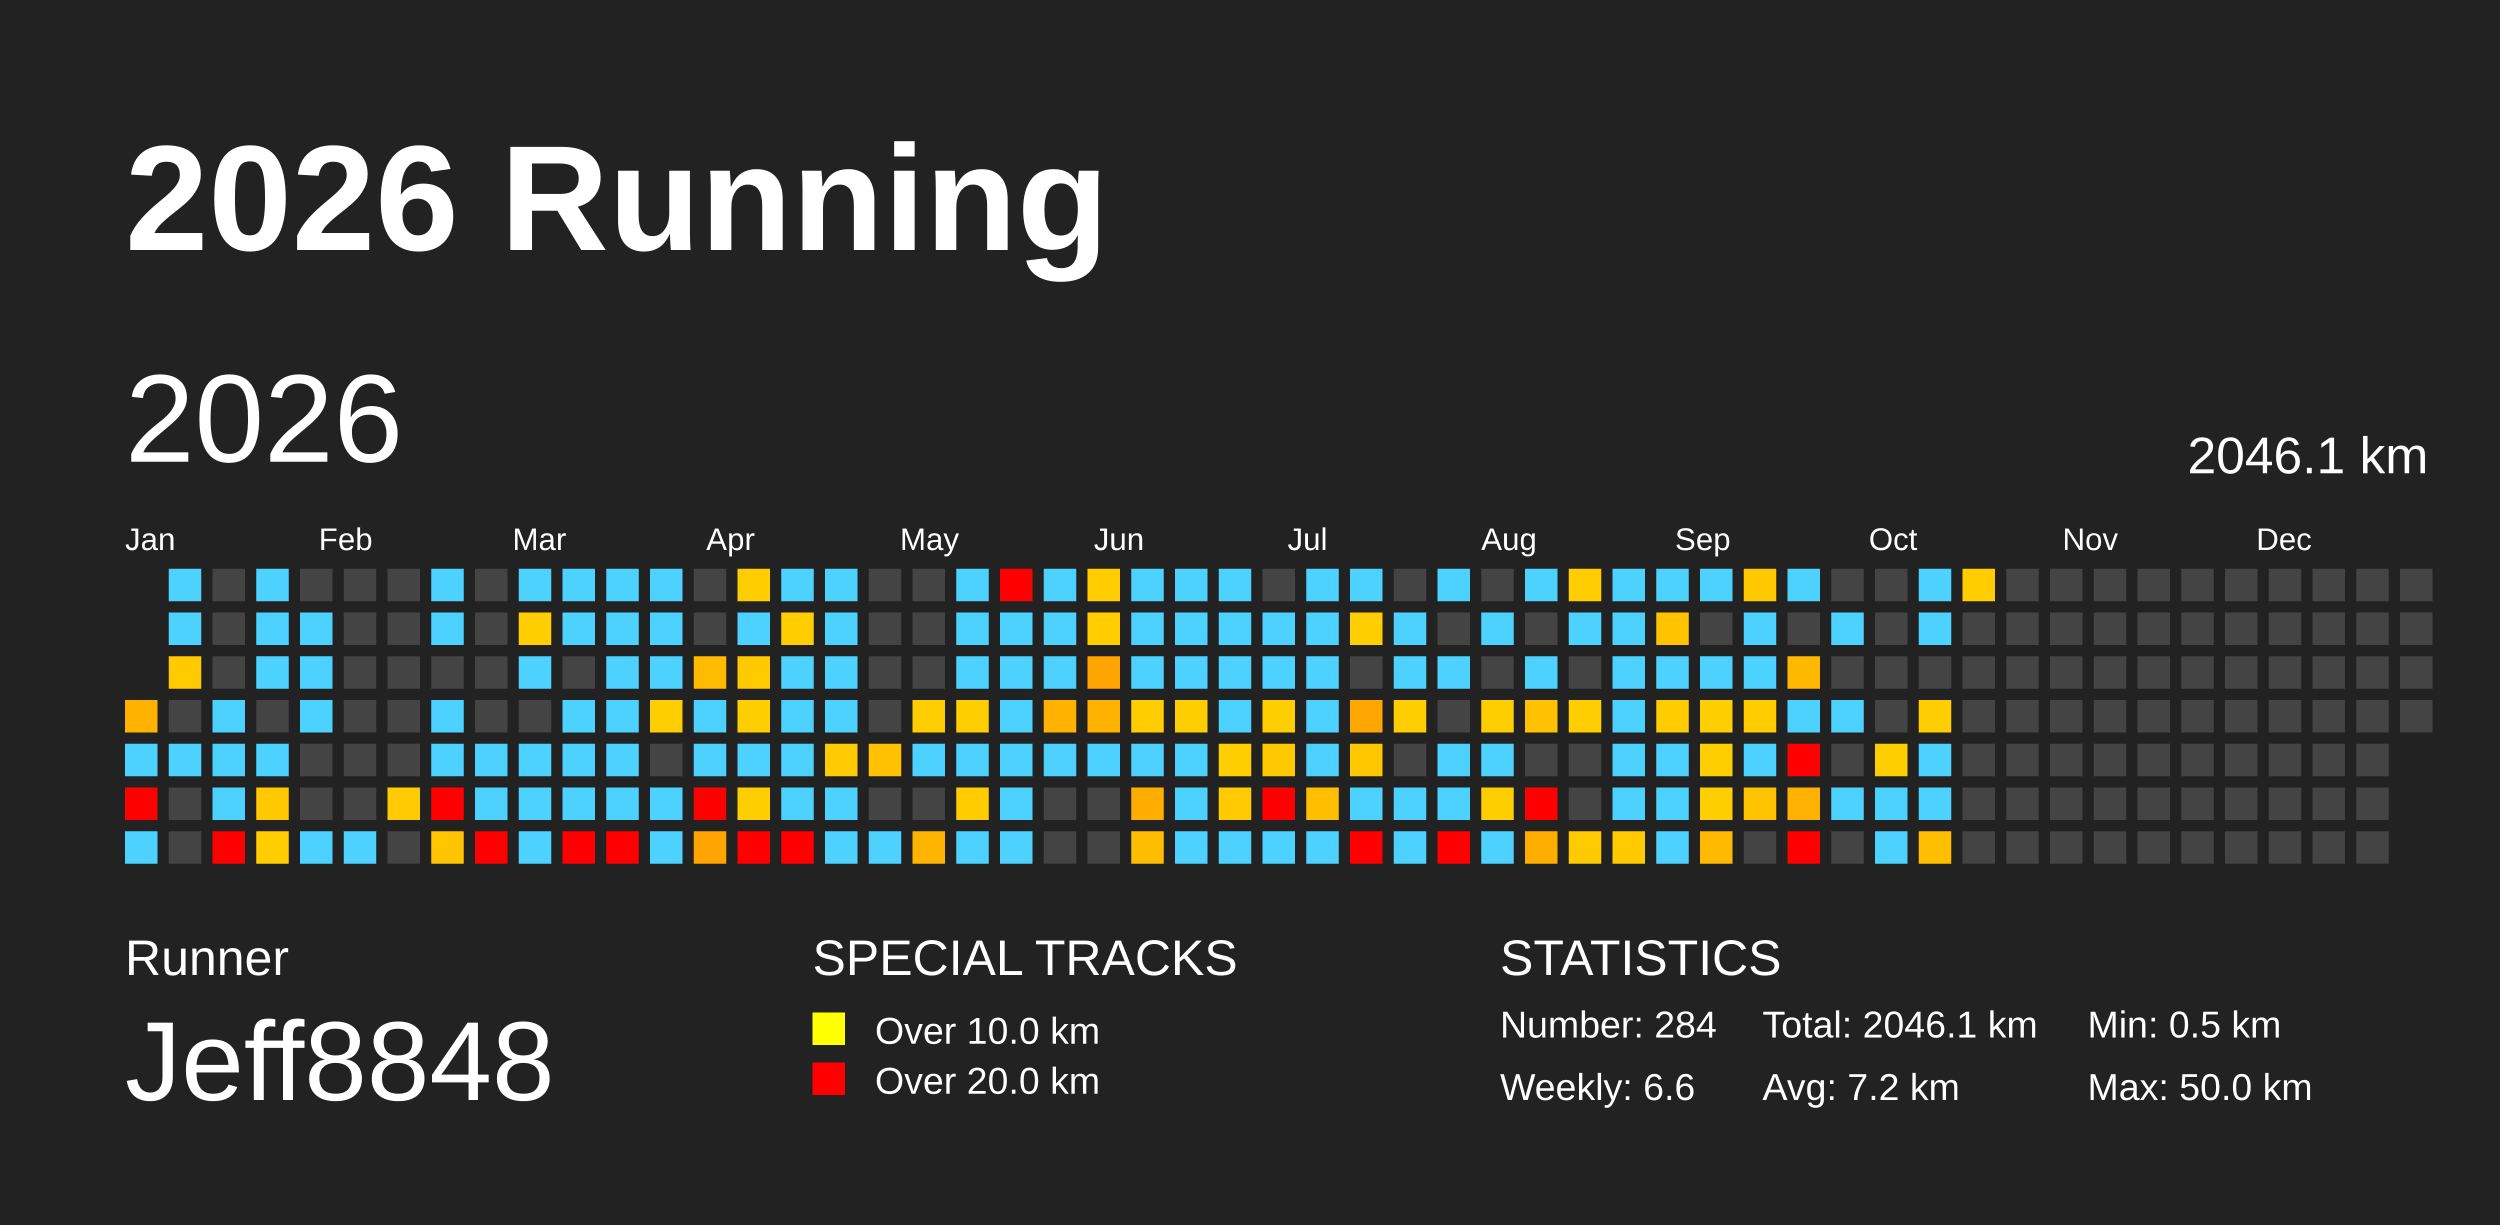
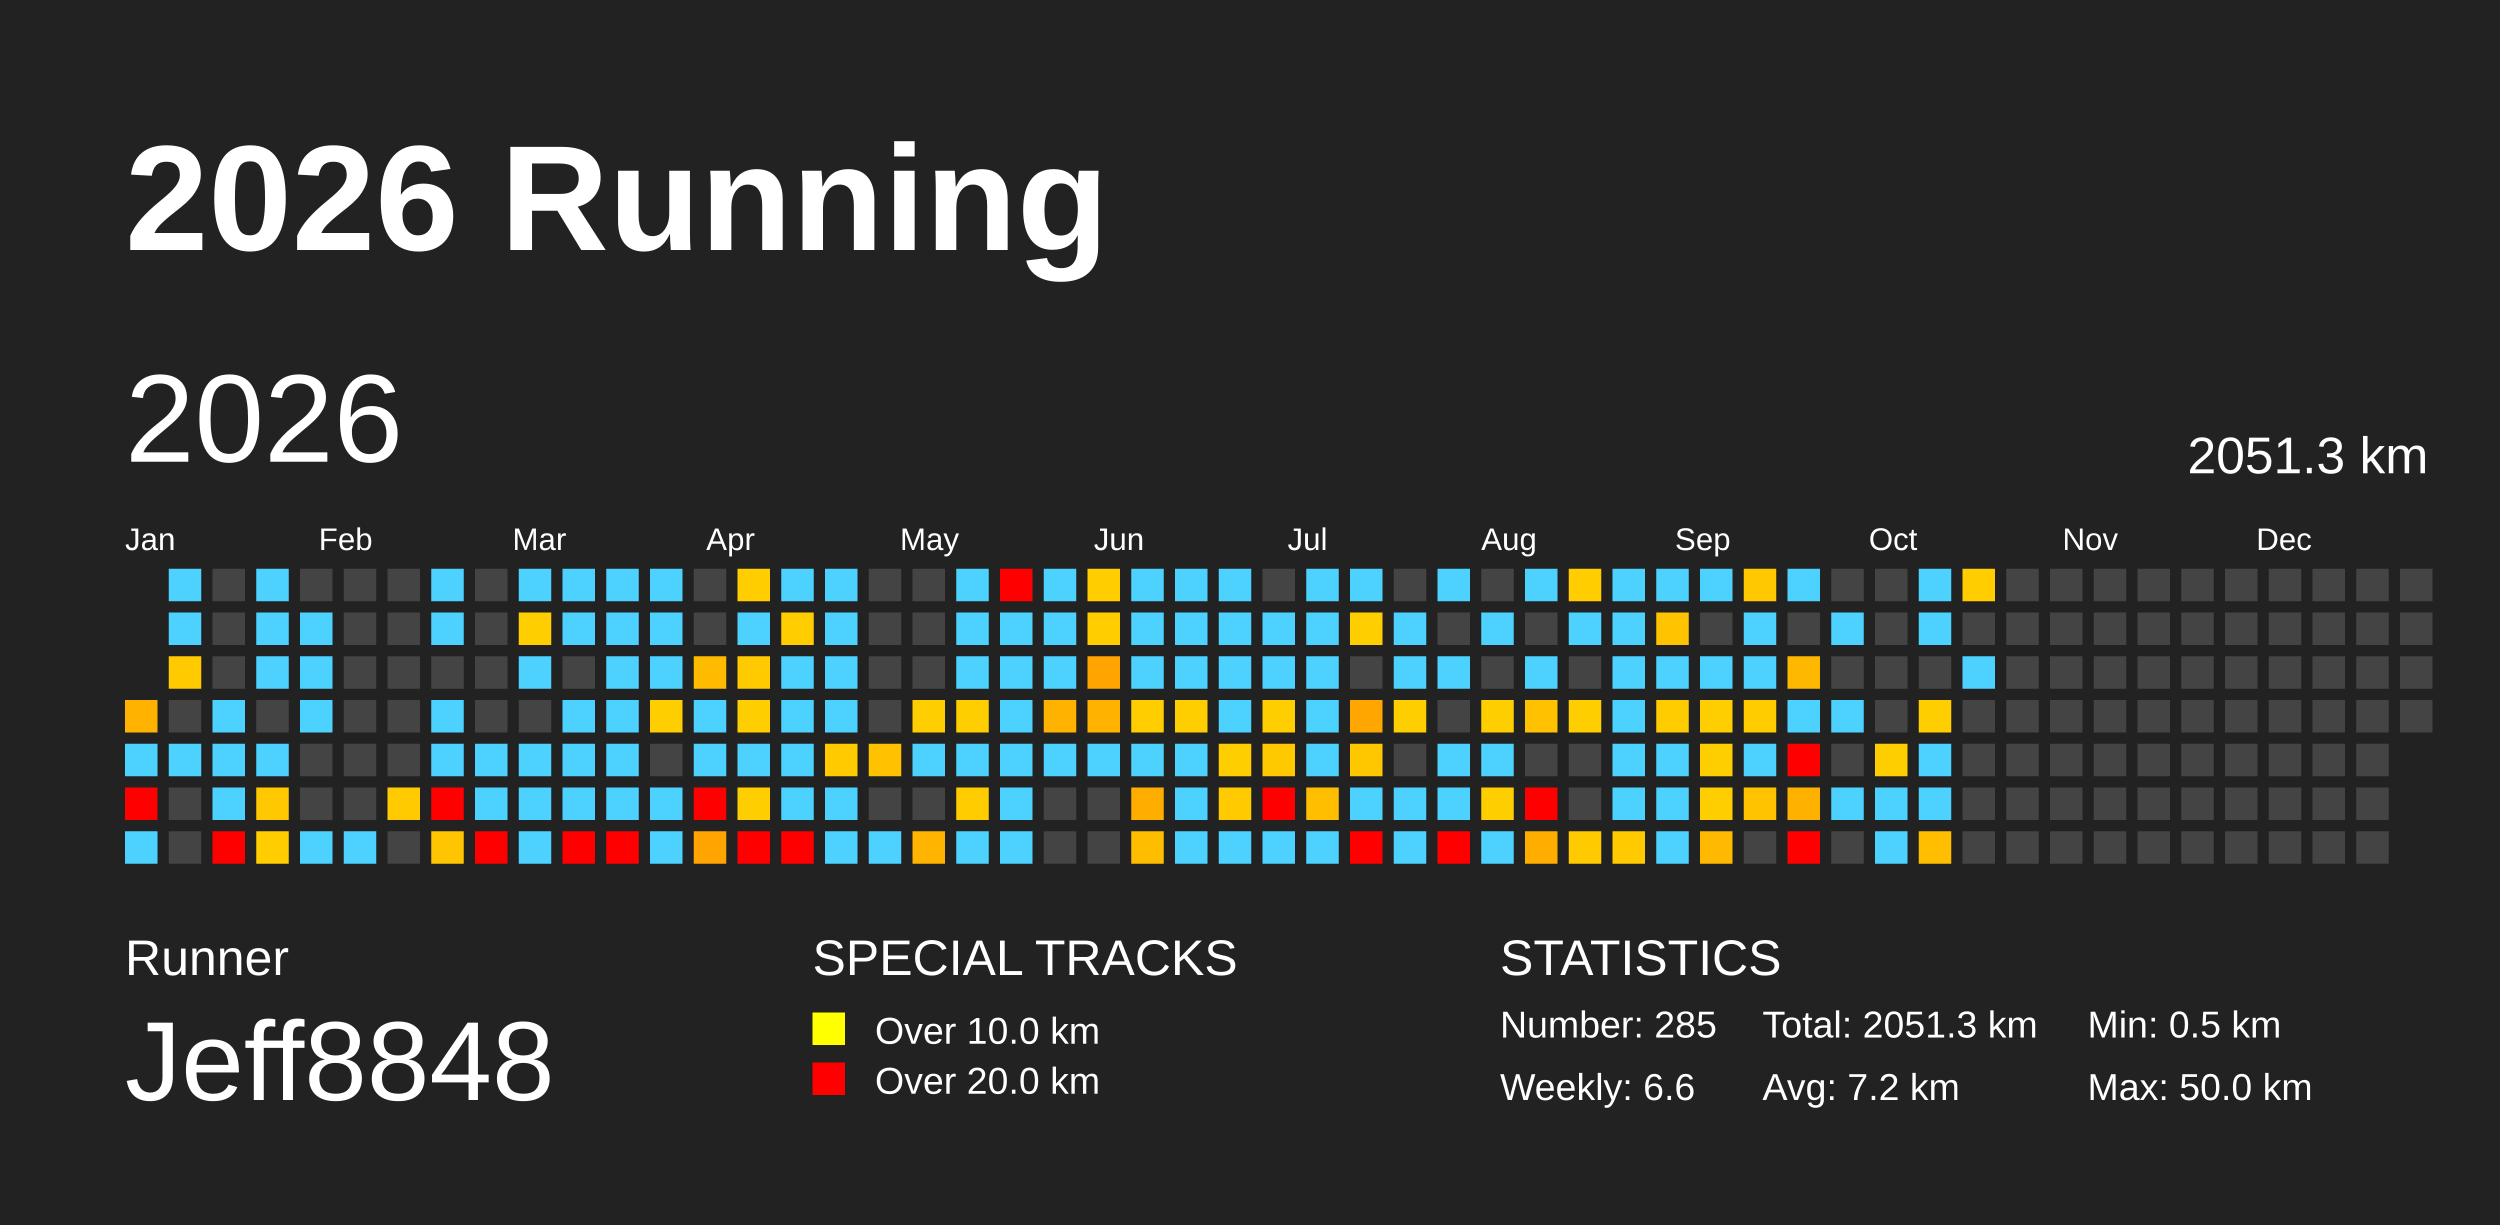
<svg xmlns="http://www.w3.org/2000/svg" baseProfile="full" height="98mm" version="1.1" viewBox="0,0,200,98" width="200mm">
  <defs />
  <rect fill="#222222" height="98" width="200" x="0" y="0" />
  <text fill="#FFFFFF" style="font-size:12px; font-family:Arial; font-weight:bold;" x="10" y="20">2026 Running</text>
  <text fill="#FFFFFF" style="font-size:4px; font-family:Arial" x="10" y="78">Runner</text>
  <text fill="#FFFFFF" style="font-size:9px; font-family:Arial" x="10" y="88">Jeff8848</text>
  <text fill="#FFFFFF" style="font-size:4px; font-family:Arial" x="65" y="78">SPECIAL TRACKS</text>
  <rect fill="yellow" height="2.6" width="2.6" x="65" y="81" />
  <text fill="#FFFFFF" style="font-size:3px; font-family:Arial" x="70" y="83.5">Over 10.0 km</text>
  <rect fill="red" height="2.6" width="2.6" x="65" y="85" />
  <text fill="#FFFFFF" style="font-size:3px; font-family:Arial" x="70" y="87.5">Over 20.0 km</text>
  <text fill="#FFFFFF" style="font-size:4px; font-family:Arial" x="120" y="78">STATISTICS</text>
-   <text fill="#FFFFFF" style="font-size:3px; font-family:Arial" x="120" y="83">Number: 284</text>
+   <text fill="#FFFFFF" style="font-size:3px; font-family:Arial" x="120" y="83">Number: 285</text>
  <text fill="#FFFFFF" style="font-size:3px; font-family:Arial" x="120" y="88">Weekly: 6.6</text>
-   <text fill="#FFFFFF" style="font-size:3px; font-family:Arial" x="141" y="83">Total: 2046.1 km</text>
+   <text fill="#FFFFFF" style="font-size:3px; font-family:Arial" x="141" y="83">Total: 2051.3 km</text>
  <text fill="#FFFFFF" style="font-size:3px; font-family:Arial" x="141" y="88">Avg: 7.2 km</text>
  <text fill="#FFFFFF" style="font-size:3px; font-family:Arial" x="167" y="83">Min: 0.5 km</text>
  <text fill="#FFFFFF" style="font-size:3px; font-family:Arial" x="167" y="88">Max: 50.0 km</text>
  <text dominant-baseline="hanging" fill="#FFFFFF" style="font-size:10.0px; font-family:Arial;" x="10" y="30">2026</text>
-   <text dominant-baseline="hanging" fill="#FFFFFF" style="font-size:4.125px; font-family:Arial;" x="175" y="35">2046.1 km</text>
+   <text dominant-baseline="hanging" fill="#FFFFFF" style="font-size:4.125px; font-family:Arial;" x="175" y="35">2051.3 km</text>
  <text fill="#FFFFFF" style="font-size:2.5px; font-family:Arial" x="10.0" y="44">Jan</text>
  <text fill="#FFFFFF" style="font-size:2.5px; font-family:Arial" x="25.5" y="44">Feb</text>
  <text fill="#FFFFFF" style="font-size:2.5px; font-family:Arial" x="41.0" y="44">Mar</text>
  <text fill="#FFFFFF" style="font-size:2.5px; font-family:Arial" x="56.5" y="44">Apr</text>
  <text fill="#FFFFFF" style="font-size:2.5px; font-family:Arial" x="72.0" y="44">May</text>
  <text fill="#FFFFFF" style="font-size:2.5px; font-family:Arial" x="87.5" y="44">Jun</text>
  <text fill="#FFFFFF" style="font-size:2.5px; font-family:Arial" x="103.0" y="44">Jul</text>
  <text fill="#FFFFFF" style="font-size:2.5px; font-family:Arial" x="118.5" y="44">Aug</text>
  <text fill="#FFFFFF" style="font-size:2.5px; font-family:Arial" x="134.0" y="44">Sep</text>
  <text fill="#FFFFFF" style="font-size:2.5px; font-family:Arial" x="149.5" y="44">Oct</text>
  <text fill="#FFFFFF" style="font-size:2.5px; font-family:Arial" x="165.0" y="44">Nov</text>
  <text fill="#FFFFFF" style="font-size:2.5px; font-family:Arial" x="180.5" y="44">Dec</text>
  <rect fill="#ffb300" height="2.6" width="2.6" x="10.0" y="56.0" />
  <rect fill="#4dd2ff" height="2.6" width="2.6" x="10.0" y="59.5" />
  <rect fill="red" height="2.6" width="2.6" x="10.0" y="63.0" />
  <rect fill="#4dd2ff" height="2.6" width="2.6" x="10.0" y="66.5" />
  <rect fill="#4dd2ff" height="2.6" width="2.6" x="13.5" y="45.5" />
  <rect fill="#4dd2ff" height="2.6" width="2.6" x="13.5" y="49.0" />
  <rect fill="#ffcb00" height="2.6" width="2.6" x="13.5" y="52.5" />
  <rect fill="#444444" height="2.6" width="2.6" x="13.5" y="56.0" />
  <rect fill="#4dd2ff" height="2.6" width="2.6" x="13.5" y="59.5" />
  <rect fill="#444444" height="2.6" width="2.6" x="13.5" y="63.0" />
  <rect fill="#444444" height="2.6" width="2.6" x="13.5" y="66.5" />
  <rect fill="#444444" height="2.6" width="2.6" x="17.0" y="45.5" />
  <rect fill="#444444" height="2.6" width="2.6" x="17.0" y="49.0" />
  <rect fill="#444444" height="2.6" width="2.6" x="17.0" y="52.5" />
  <rect fill="#4dd2ff" height="2.6" width="2.6" x="17.0" y="56.0" />
  <rect fill="#4dd2ff" height="2.6" width="2.6" x="17.0" y="59.5" />
  <rect fill="#4dd2ff" height="2.6" width="2.6" x="17.0" y="63.0" />
  <rect fill="red" height="2.6" width="2.6" x="17.0" y="66.5" />
  <rect fill="#4dd2ff" height="2.6" width="2.6" x="20.5" y="45.5" />
  <rect fill="#4dd2ff" height="2.6" width="2.6" x="20.5" y="49.0" />
  <rect fill="#4dd2ff" height="2.6" width="2.6" x="20.5" y="52.5" />
  <rect fill="#444444" height="2.6" width="2.6" x="20.5" y="56.0" />
  <rect fill="#4dd2ff" height="2.6" width="2.6" x="20.5" y="59.5" />
  <rect fill="#ffc800" height="2.6" width="2.6" x="20.5" y="63.0" />
  <rect fill="#ffcd00" height="2.6" width="2.6" x="20.5" y="66.5" />
  <rect fill="#444444" height="2.6" width="2.6" x="24.0" y="45.5" />
  <rect fill="#4dd2ff" height="2.6" width="2.6" x="24.0" y="49.0" />
  <rect fill="#4dd2ff" height="2.6" width="2.6" x="24.0" y="52.5" />
  <rect fill="#4dd2ff" height="2.6" width="2.6" x="24.0" y="56.0" />
  <rect fill="#444444" height="2.6" width="2.6" x="24.0" y="59.5" />
  <rect fill="#444444" height="2.6" width="2.6" x="24.0" y="63.0" />
  <rect fill="#4dd2ff" height="2.6" width="2.6" x="24.0" y="66.5" />
  <rect fill="#444444" height="2.6" width="2.6" x="27.5" y="45.5" />
  <rect fill="#444444" height="2.6" width="2.6" x="27.5" y="49.0" />
  <rect fill="#444444" height="2.6" width="2.6" x="27.5" y="52.5" />
  <rect fill="#444444" height="2.6" width="2.6" x="27.5" y="56.0" />
  <rect fill="#444444" height="2.6" width="2.6" x="27.5" y="59.5" />
  <rect fill="#444444" height="2.6" width="2.6" x="27.5" y="63.0" />
  <rect fill="#4dd2ff" height="2.6" width="2.6" x="27.5" y="66.5" />
  <rect fill="#444444" height="2.6" width="2.6" x="31.0" y="45.5" />
  <rect fill="#444444" height="2.6" width="2.6" x="31.0" y="49.0" />
  <rect fill="#444444" height="2.6" width="2.6" x="31.0" y="52.5" />
  <rect fill="#444444" height="2.6" width="2.6" x="31.0" y="56.0" />
  <rect fill="#444444" height="2.6" width="2.6" x="31.0" y="59.5" />
  <rect fill="#ffca00" height="2.6" width="2.6" x="31.0" y="63.0" />
  <rect fill="#444444" height="2.6" width="2.6" x="31.0" y="66.5" />
  <rect fill="#4dd2ff" height="2.6" width="2.6" x="34.5" y="45.5" />
  <rect fill="#4dd2ff" height="2.6" width="2.6" x="34.5" y="49.0" />
  <rect fill="#444444" height="2.6" width="2.6" x="34.5" y="52.5" />
  <rect fill="#4dd2ff" height="2.6" width="2.6" x="34.5" y="56.0" />
  <rect fill="#4dd2ff" height="2.6" width="2.6" x="34.5" y="59.5" />
  <rect fill="red" height="2.6" width="2.6" x="34.5" y="63.0" />
  <rect fill="#ffc500" height="2.6" width="2.6" x="34.5" y="66.5" />
  <rect fill="#444444" height="2.6" width="2.6" x="38.0" y="45.5" />
  <rect fill="#444444" height="2.6" width="2.6" x="38.0" y="49.0" />
  <rect fill="#444444" height="2.6" width="2.6" x="38.0" y="52.5" />
  <rect fill="#444444" height="2.6" width="2.6" x="38.0" y="56.0" />
  <rect fill="#4dd2ff" height="2.6" width="2.6" x="38.0" y="59.5" />
  <rect fill="#4dd2ff" height="2.6" width="2.6" x="38.0" y="63.0" />
  <rect fill="red" height="2.6" width="2.6" x="38.0" y="66.5" />
  <rect fill="#4dd2ff" height="2.6" width="2.6" x="41.5" y="45.5" />
  <rect fill="#ffce00" height="2.6" width="2.6" x="41.5" y="49.0" />
  <rect fill="#4dd2ff" height="2.6" width="2.6" x="41.5" y="52.5" />
  <rect fill="#444444" height="2.6" width="2.6" x="41.5" y="56.0" />
  <rect fill="#4dd2ff" height="2.6" width="2.6" x="41.5" y="59.5" />
  <rect fill="#4dd2ff" height="2.6" width="2.6" x="41.5" y="63.0" />
  <rect fill="#4dd2ff" height="2.6" width="2.6" x="41.5" y="66.5" />
  <rect fill="#4dd2ff" height="2.6" width="2.6" x="45.0" y="45.5" />
  <rect fill="#4dd2ff" height="2.6" width="2.6" x="45.0" y="49.0" />
  <rect fill="#444444" height="2.6" width="2.6" x="45.0" y="52.5" />
  <rect fill="#4dd2ff" height="2.6" width="2.6" x="45.0" y="56.0" />
  <rect fill="#4dd2ff" height="2.6" width="2.6" x="45.0" y="59.5" />
  <rect fill="#4dd2ff" height="2.6" width="2.6" x="45.0" y="63.0" />
  <rect fill="red" height="2.6" width="2.6" x="45.0" y="66.5" />
  <rect fill="#4dd2ff" height="2.6" width="2.6" x="48.5" y="45.5" />
  <rect fill="#4dd2ff" height="2.6" width="2.6" x="48.5" y="49.0" />
  <rect fill="#4dd2ff" height="2.6" width="2.6" x="48.5" y="52.5" />
  <rect fill="#4dd2ff" height="2.6" width="2.6" x="48.5" y="56.0" />
  <rect fill="#4dd2ff" height="2.6" width="2.6" x="48.5" y="59.5" />
  <rect fill="#4dd2ff" height="2.6" width="2.6" x="48.5" y="63.0" />
  <rect fill="red" height="2.6" width="2.6" x="48.5" y="66.5" />
  <rect fill="#4dd2ff" height="2.6" width="2.6" x="52.0" y="45.5" />
  <rect fill="#4dd2ff" height="2.6" width="2.6" x="52.0" y="49.0" />
  <rect fill="#4dd2ff" height="2.6" width="2.6" x="52.0" y="52.5" />
  <rect fill="#ffce00" height="2.6" width="2.6" x="52.0" y="56.0" />
  <rect fill="#444444" height="2.6" width="2.6" x="52.0" y="59.5" />
  <rect fill="#4dd2ff" height="2.6" width="2.6" x="52.0" y="63.0" />
  <rect fill="#4dd2ff" height="2.6" width="2.6" x="52.0" y="66.5" />
  <rect fill="#444444" height="2.6" width="2.6" x="55.5" y="45.5" />
  <rect fill="#444444" height="2.6" width="2.6" x="55.5" y="49.0" />
  <rect fill="#ffbb00" height="2.6" width="2.6" x="55.5" y="52.5" />
  <rect fill="#4dd2ff" height="2.6" width="2.6" x="55.5" y="56.0" />
  <rect fill="#4dd2ff" height="2.6" width="2.6" x="55.5" y="59.5" />
  <rect fill="red" height="2.6" width="2.6" x="55.5" y="63.0" />
  <rect fill="#ffa400" height="2.6" width="2.6" x="55.5" y="66.5" />
  <rect fill="#ffcd00" height="2.6" width="2.6" x="59.0" y="45.5" />
  <rect fill="#4dd2ff" height="2.6" width="2.6" x="59.0" y="49.0" />
  <rect fill="#ffca00" height="2.6" width="2.6" x="59.0" y="52.5" />
  <rect fill="#ffce00" height="2.6" width="2.6" x="59.0" y="56.0" />
  <rect fill="#4dd2ff" height="2.6" width="2.6" x="59.0" y="59.5" />
  <rect fill="#ffce00" height="2.6" width="2.6" x="59.0" y="63.0" />
  <rect fill="red" height="2.6" width="2.6" x="59.0" y="66.5" />
  <rect fill="#4dd2ff" height="2.6" width="2.6" x="62.5" y="45.5" />
  <rect fill="#ffcd00" height="2.6" width="2.6" x="62.5" y="49.0" />
  <rect fill="#4dd2ff" height="2.6" width="2.6" x="62.5" y="52.5" />
  <rect fill="#4dd2ff" height="2.6" width="2.6" x="62.5" y="56.0" />
  <rect fill="#4dd2ff" height="2.6" width="2.6" x="62.5" y="59.5" />
  <rect fill="#4dd2ff" height="2.6" width="2.6" x="62.5" y="63.0" />
  <rect fill="red" height="2.6" width="2.6" x="62.5" y="66.5" />
  <rect fill="#4dd2ff" height="2.6" width="2.6" x="66.0" y="45.5" />
  <rect fill="#4dd2ff" height="2.6" width="2.6" x="66.0" y="49.0" />
  <rect fill="#4dd2ff" height="2.6" width="2.6" x="66.0" y="52.5" />
  <rect fill="#4dd2ff" height="2.6" width="2.6" x="66.0" y="56.0" />
  <rect fill="#ffcb00" height="2.6" width="2.6" x="66.0" y="59.5" />
  <rect fill="#4dd2ff" height="2.6" width="2.6" x="66.0" y="63.0" />
  <rect fill="#4dd2ff" height="2.6" width="2.6" x="66.0" y="66.5" />
  <rect fill="#444444" height="2.6" width="2.6" x="69.5" y="45.5" />
  <rect fill="#444444" height="2.6" width="2.6" x="69.5" y="49.0" />
  <rect fill="#444444" height="2.6" width="2.6" x="69.5" y="52.5" />
  <rect fill="#444444" height="2.6" width="2.6" x="69.5" y="56.0" />
  <rect fill="#ffc100" height="2.6" width="2.6" x="69.5" y="59.5" />
  <rect fill="#444444" height="2.6" width="2.6" x="69.5" y="63.0" />
  <rect fill="#4dd2ff" height="2.6" width="2.6" x="69.5" y="66.5" />
  <rect fill="#444444" height="2.6" width="2.6" x="73.0" y="45.5" />
  <rect fill="#444444" height="2.6" width="2.6" x="73.0" y="49.0" />
  <rect fill="#444444" height="2.6" width="2.6" x="73.0" y="52.5" />
  <rect fill="#ffce00" height="2.6" width="2.6" x="73.0" y="56.0" />
  <rect fill="#4dd2ff" height="2.6" width="2.6" x="73.0" y="59.5" />
  <rect fill="#444444" height="2.6" width="2.6" x="73.0" y="63.0" />
  <rect fill="#ffb400" height="2.6" width="2.6" x="73.0" y="66.5" />
  <rect fill="#4dd2ff" height="2.6" width="2.6" x="76.5" y="45.5" />
  <rect fill="#4dd2ff" height="2.6" width="2.6" x="76.5" y="49.0" />
  <rect fill="#4dd2ff" height="2.6" width="2.6" x="76.5" y="52.5" />
  <rect fill="#ffce00" height="2.6" width="2.6" x="76.5" y="56.0" />
  <rect fill="#4dd2ff" height="2.6" width="2.6" x="76.5" y="59.5" />
  <rect fill="#ffcc00" height="2.6" width="2.6" x="76.5" y="63.0" />
  <rect fill="#4dd2ff" height="2.6" width="2.6" x="76.5" y="66.5" />
  <rect fill="red" height="2.6" width="2.6" x="80.0" y="45.5" />
  <rect fill="#4dd2ff" height="2.6" width="2.6" x="80.0" y="49.0" />
  <rect fill="#4dd2ff" height="2.6" width="2.6" x="80.0" y="52.5" />
  <rect fill="#4dd2ff" height="2.6" width="2.6" x="80.0" y="56.0" />
  <rect fill="#4dd2ff" height="2.6" width="2.6" x="80.0" y="59.5" />
  <rect fill="#4dd2ff" height="2.6" width="2.6" x="80.0" y="63.0" />
  <rect fill="#4dd2ff" height="2.6" width="2.6" x="80.0" y="66.5" />
  <rect fill="#4dd2ff" height="2.6" width="2.6" x="83.5" y="45.5" />
  <rect fill="#4dd2ff" height="2.6" width="2.6" x="83.5" y="49.0" />
  <rect fill="#4dd2ff" height="2.6" width="2.6" x="83.5" y="52.5" />
  <rect fill="#ffb300" height="2.6" width="2.6" x="83.5" y="56.0" />
  <rect fill="#4dd2ff" height="2.6" width="2.6" x="83.5" y="59.5" />
  <rect fill="#444444" height="2.6" width="2.6" x="83.5" y="63.0" />
  <rect fill="#444444" height="2.6" width="2.6" x="83.5" y="66.5" />
  <rect fill="#ffcd00" height="2.6" width="2.6" x="87.0" y="45.5" />
  <rect fill="#ffcd00" height="2.6" width="2.6" x="87.0" y="49.0" />
  <rect fill="#ffa400" height="2.6" width="2.6" x="87.0" y="52.5" />
  <rect fill="#ffb200" height="2.6" width="2.6" x="87.0" y="56.0" />
  <rect fill="#4dd2ff" height="2.6" width="2.6" x="87.0" y="59.5" />
  <rect fill="#444444" height="2.6" width="2.6" x="87.0" y="63.0" />
  <rect fill="#444444" height="2.6" width="2.6" x="87.0" y="66.5" />
  <rect fill="#4dd2ff" height="2.6" width="2.6" x="90.5" y="45.5" />
  <rect fill="#4dd2ff" height="2.6" width="2.6" x="90.5" y="49.0" />
  <rect fill="#4dd2ff" height="2.6" width="2.6" x="90.5" y="52.5" />
  <rect fill="#ffcd00" height="2.6" width="2.6" x="90.5" y="56.0" />
  <rect fill="#4dd2ff" height="2.6" width="2.6" x="90.5" y="59.5" />
  <rect fill="#ffae00" height="2.6" width="2.6" x="90.5" y="63.0" />
  <rect fill="#ffbd00" height="2.6" width="2.6" x="90.5" y="66.5" />
  <rect fill="#4dd2ff" height="2.6" width="2.6" x="94.0" y="45.5" />
  <rect fill="#4dd2ff" height="2.6" width="2.6" x="94.0" y="49.0" />
  <rect fill="#4dd2ff" height="2.6" width="2.6" x="94.0" y="52.5" />
  <rect fill="#ffce00" height="2.6" width="2.6" x="94.0" y="56.0" />
  <rect fill="#4dd2ff" height="2.6" width="2.6" x="94.0" y="59.5" />
  <rect fill="#4dd2ff" height="2.6" width="2.6" x="94.0" y="63.0" />
  <rect fill="#4dd2ff" height="2.6" width="2.6" x="94.0" y="66.5" />
  <rect fill="#4dd2ff" height="2.6" width="2.6" x="97.5" y="45.5" />
  <rect fill="#4dd2ff" height="2.6" width="2.6" x="97.5" y="49.0" />
  <rect fill="#4dd2ff" height="2.6" width="2.6" x="97.5" y="52.5" />
  <rect fill="#4dd2ff" height="2.6" width="2.6" x="97.5" y="56.0" />
  <rect fill="#ffce00" height="2.6" width="2.6" x="97.5" y="59.5" />
  <rect fill="#ffcb00" height="2.6" width="2.6" x="97.5" y="63.0" />
  <rect fill="#4dd2ff" height="2.6" width="2.6" x="97.5" y="66.5" />
  <rect fill="#444444" height="2.6" width="2.6" x="101.0" y="45.5" />
  <rect fill="#4dd2ff" height="2.6" width="2.6" x="101.0" y="49.0" />
  <rect fill="#4dd2ff" height="2.6" width="2.6" x="101.0" y="52.5" />
  <rect fill="#ffce00" height="2.6" width="2.6" x="101.0" y="56.0" />
  <rect fill="#ffc900" height="2.6" width="2.6" x="101.0" y="59.5" />
  <rect fill="red" height="2.6" width="2.6" x="101.0" y="63.0" />
  <rect fill="#4dd2ff" height="2.6" width="2.6" x="101.0" y="66.5" />
  <rect fill="#4dd2ff" height="2.6" width="2.6" x="104.5" y="45.5" />
  <rect fill="#4dd2ff" height="2.6" width="2.6" x="104.5" y="49.0" />
  <rect fill="#4dd2ff" height="2.6" width="2.6" x="104.5" y="52.5" />
  <rect fill="#4dd2ff" height="2.6" width="2.6" x="104.5" y="56.0" />
  <rect fill="#4dd2ff" height="2.6" width="2.6" x="104.5" y="59.5" />
  <rect fill="#ffbf00" height="2.6" width="2.6" x="104.5" y="63.0" />
  <rect fill="#4dd2ff" height="2.6" width="2.6" x="104.5" y="66.5" />
  <rect fill="#4dd2ff" height="2.6" width="2.6" x="108.0" y="45.5" />
  <rect fill="#ffce00" height="2.6" width="2.6" x="108.0" y="49.0" />
  <rect fill="#444444" height="2.6" width="2.6" x="108.0" y="52.5" />
  <rect fill="#ffa600" height="2.6" width="2.6" x="108.0" y="56.0" />
  <rect fill="#ffc700" height="2.6" width="2.6" x="108.0" y="59.5" />
  <rect fill="#4dd2ff" height="2.6" width="2.6" x="108.0" y="63.0" />
  <rect fill="red" height="2.6" width="2.6" x="108.0" y="66.5" />
  <rect fill="#444444" height="2.6" width="2.6" x="111.5" y="45.5" />
  <rect fill="#4dd2ff" height="2.6" width="2.6" x="111.5" y="49.0" />
  <rect fill="#4dd2ff" height="2.6" width="2.6" x="111.5" y="52.5" />
  <rect fill="#ffce00" height="2.6" width="2.6" x="111.5" y="56.0" />
  <rect fill="#444444" height="2.6" width="2.6" x="111.5" y="59.5" />
  <rect fill="#4dd2ff" height="2.6" width="2.6" x="111.5" y="63.0" />
  <rect fill="#4dd2ff" height="2.6" width="2.6" x="111.5" y="66.5" />
  <rect fill="#4dd2ff" height="2.6" width="2.6" x="115.0" y="45.5" />
  <rect fill="#444444" height="2.6" width="2.6" x="115.0" y="49.0" />
  <rect fill="#4dd2ff" height="2.6" width="2.6" x="115.0" y="52.5" />
  <rect fill="#444444" height="2.6" width="2.6" x="115.0" y="56.0" />
  <rect fill="#4dd2ff" height="2.6" width="2.6" x="115.0" y="59.5" />
  <rect fill="#4dd2ff" height="2.6" width="2.6" x="115.0" y="63.0" />
  <rect fill="red" height="2.6" width="2.6" x="115.0" y="66.5" />
  <rect fill="#444444" height="2.6" width="2.6" x="118.5" y="45.5" />
  <rect fill="#4dd2ff" height="2.6" width="2.6" x="118.5" y="49.0" />
  <rect fill="#444444" height="2.6" width="2.6" x="118.5" y="52.5" />
  <rect fill="#ffce00" height="2.6" width="2.6" x="118.5" y="56.0" />
  <rect fill="#4dd2ff" height="2.6" width="2.6" x="118.5" y="59.5" />
  <rect fill="#ffce00" height="2.6" width="2.6" x="118.5" y="63.0" />
  <rect fill="#4dd2ff" height="2.6" width="2.6" x="118.5" y="66.5" />
  <rect fill="#4dd2ff" height="2.6" width="2.6" x="122.0" y="45.5" />
  <rect fill="#444444" height="2.6" width="2.6" x="122.0" y="49.0" />
  <rect fill="#4dd2ff" height="2.6" width="2.6" x="122.0" y="52.5" />
  <rect fill="#ffc100" height="2.6" width="2.6" x="122.0" y="56.0" />
  <rect fill="#444444" height="2.6" width="2.6" x="122.0" y="59.5" />
  <rect fill="red" height="2.6" width="2.6" x="122.0" y="63.0" />
  <rect fill="#ffae00" height="2.6" width="2.6" x="122.0" y="66.5" />
  <rect fill="#ffcd00" height="2.6" width="2.6" x="125.5" y="45.5" />
  <rect fill="#4dd2ff" height="2.6" width="2.6" x="125.5" y="49.0" />
  <rect fill="#444444" height="2.6" width="2.6" x="125.5" y="52.5" />
  <rect fill="#ffce00" height="2.6" width="2.6" x="125.5" y="56.0" />
  <rect fill="#444444" height="2.6" width="2.6" x="125.5" y="59.5" />
  <rect fill="#444444" height="2.6" width="2.6" x="125.5" y="63.0" />
  <rect fill="#ffcb00" height="2.6" width="2.6" x="125.5" y="66.5" />
  <rect fill="#4dd2ff" height="2.6" width="2.6" x="129.0" y="45.5" />
  <rect fill="#4dd2ff" height="2.6" width="2.6" x="129.0" y="49.0" />
  <rect fill="#4dd2ff" height="2.6" width="2.6" x="129.0" y="52.5" />
  <rect fill="#4dd2ff" height="2.6" width="2.6" x="129.0" y="56.0" />
  <rect fill="#4dd2ff" height="2.6" width="2.6" x="129.0" y="59.5" />
  <rect fill="#4dd2ff" height="2.6" width="2.6" x="129.0" y="63.0" />
  <rect fill="#ffca00" height="2.6" width="2.6" x="129.0" y="66.5" />
  <rect fill="#4dd2ff" height="2.6" width="2.6" x="132.5" y="45.5" />
  <rect fill="#ffc300" height="2.6" width="2.6" x="132.5" y="49.0" />
  <rect fill="#4dd2ff" height="2.6" width="2.6" x="132.5" y="52.5" />
  <rect fill="#ffcc00" height="2.6" width="2.6" x="132.5" y="56.0" />
  <rect fill="#4dd2ff" height="2.6" width="2.6" x="132.5" y="59.5" />
  <rect fill="#4dd2ff" height="2.6" width="2.6" x="132.5" y="63.0" />
  <rect fill="#4dd2ff" height="2.6" width="2.6" x="132.5" y="66.5" />
  <rect fill="#4dd2ff" height="2.6" width="2.6" x="136.0" y="45.5" />
  <rect fill="#444444" height="2.6" width="2.6" x="136.0" y="49.0" />
  <rect fill="#4dd2ff" height="2.6" width="2.6" x="136.0" y="52.5" />
  <rect fill="#ffce00" height="2.6" width="2.6" x="136.0" y="56.0" />
  <rect fill="#ffce00" height="2.6" width="2.6" x="136.0" y="59.5" />
  <rect fill="#ffce00" height="2.6" width="2.6" x="136.0" y="63.0" />
  <rect fill="#ffb900" height="2.6" width="2.6" x="136.0" y="66.5" />
  <rect fill="#ffc800" height="2.6" width="2.6" x="139.5" y="45.5" />
  <rect fill="#4dd2ff" height="2.6" width="2.6" x="139.5" y="49.0" />
  <rect fill="#4dd2ff" height="2.6" width="2.6" x="139.5" y="52.5" />
  <rect fill="#ffcc00" height="2.6" width="2.6" x="139.5" y="56.0" />
  <rect fill="#4dd2ff" height="2.6" width="2.6" x="139.5" y="59.5" />
  <rect fill="#ffc300" height="2.6" width="2.6" x="139.5" y="63.0" />
  <rect fill="#444444" height="2.6" width="2.6" x="139.5" y="66.5" />
  <rect fill="#4dd2ff" height="2.6" width="2.6" x="143.0" y="45.5" />
  <rect fill="#444444" height="2.6" width="2.6" x="143.0" y="49.0" />
  <rect fill="#ffb800" height="2.6" width="2.6" x="143.0" y="52.5" />
  <rect fill="#4dd2ff" height="2.6" width="2.6" x="143.0" y="56.0" />
  <rect fill="red" height="2.6" width="2.6" x="143.0" y="59.5" />
  <rect fill="#ffb100" height="2.6" width="2.6" x="143.0" y="63.0" />
  <rect fill="red" height="2.6" width="2.6" x="143.0" y="66.5" />
  <rect fill="#444444" height="2.6" width="2.6" x="146.5" y="45.5" />
  <rect fill="#4dd2ff" height="2.6" width="2.6" x="146.5" y="49.0" />
  <rect fill="#444444" height="2.6" width="2.6" x="146.5" y="52.5" />
  <rect fill="#4dd2ff" height="2.6" width="2.6" x="146.5" y="56.0" />
  <rect fill="#444444" height="2.6" width="2.6" x="146.5" y="59.5" />
  <rect fill="#4dd2ff" height="2.6" width="2.6" x="146.5" y="63.0" />
  <rect fill="#444444" height="2.6" width="2.6" x="146.5" y="66.5" />
  <rect fill="#444444" height="2.6" width="2.6" x="150.0" y="45.5" />
  <rect fill="#444444" height="2.6" width="2.6" x="150.0" y="49.0" />
  <rect fill="#444444" height="2.6" width="2.6" x="150.0" y="52.5" />
  <rect fill="#444444" height="2.6" width="2.6" x="150.0" y="56.0" />
  <rect fill="#ffce00" height="2.6" width="2.6" x="150.0" y="59.5" />
  <rect fill="#4dd2ff" height="2.6" width="2.6" x="150.0" y="63.0" />
  <rect fill="#4dd2ff" height="2.6" width="2.6" x="150.0" y="66.5" />
  <rect fill="#4dd2ff" height="2.6" width="2.6" x="153.5" y="45.5" />
  <rect fill="#4dd2ff" height="2.6" width="2.6" x="153.5" y="49.0" />
  <rect fill="#444444" height="2.6" width="2.6" x="153.5" y="52.5" />
  <rect fill="#ffce00" height="2.6" width="2.6" x="153.5" y="56.0" />
  <rect fill="#4dd2ff" height="2.6" width="2.6" x="153.5" y="59.5" />
  <rect fill="#4dd2ff" height="2.6" width="2.6" x="153.5" y="63.0" />
  <rect fill="#ffbf00" height="2.6" width="2.6" x="153.5" y="66.5" />
  <rect fill="#ffcd00" height="2.6" width="2.6" x="157.0" y="45.5" />
  <rect fill="#444444" height="2.6" width="2.6" x="157.0" y="49.0" />
-   <rect fill="#444444" height="2.6" width="2.6" x="157.0" y="52.5" />
+   <rect fill="#4dd2ff" height="2.6" width="2.6" x="157.0" y="52.5" />
  <rect fill="#444444" height="2.6" width="2.6" x="157.0" y="56.0" />
  <rect fill="#444444" height="2.6" width="2.6" x="157.0" y="59.5" />
  <rect fill="#444444" height="2.6" width="2.6" x="157.0" y="63.0" />
  <rect fill="#444444" height="2.6" width="2.6" x="157.0" y="66.5" />
  <rect fill="#444444" height="2.6" width="2.6" x="160.5" y="45.5" />
  <rect fill="#444444" height="2.6" width="2.6" x="160.5" y="49.0" />
  <rect fill="#444444" height="2.6" width="2.6" x="160.5" y="52.5" />
  <rect fill="#444444" height="2.6" width="2.6" x="160.5" y="56.0" />
  <rect fill="#444444" height="2.6" width="2.6" x="160.5" y="59.5" />
  <rect fill="#444444" height="2.6" width="2.6" x="160.5" y="63.0" />
  <rect fill="#444444" height="2.6" width="2.6" x="160.5" y="66.5" />
  <rect fill="#444444" height="2.6" width="2.6" x="164.0" y="45.5" />
  <rect fill="#444444" height="2.6" width="2.6" x="164.0" y="49.0" />
  <rect fill="#444444" height="2.6" width="2.6" x="164.0" y="52.5" />
  <rect fill="#444444" height="2.6" width="2.6" x="164.0" y="56.0" />
  <rect fill="#444444" height="2.6" width="2.6" x="164.0" y="59.5" />
  <rect fill="#444444" height="2.6" width="2.6" x="164.0" y="63.0" />
  <rect fill="#444444" height="2.6" width="2.6" x="164.0" y="66.5" />
  <rect fill="#444444" height="2.6" width="2.6" x="167.5" y="45.5" />
  <rect fill="#444444" height="2.6" width="2.6" x="167.5" y="49.0" />
  <rect fill="#444444" height="2.6" width="2.6" x="167.5" y="52.5" />
  <rect fill="#444444" height="2.6" width="2.6" x="167.5" y="56.0" />
  <rect fill="#444444" height="2.6" width="2.6" x="167.5" y="59.5" />
  <rect fill="#444444" height="2.6" width="2.6" x="167.5" y="63.0" />
  <rect fill="#444444" height="2.6" width="2.6" x="167.5" y="66.5" />
  <rect fill="#444444" height="2.6" width="2.6" x="171.0" y="45.5" />
  <rect fill="#444444" height="2.6" width="2.6" x="171.0" y="49.0" />
  <rect fill="#444444" height="2.6" width="2.6" x="171.0" y="52.5" />
  <rect fill="#444444" height="2.6" width="2.6" x="171.0" y="56.0" />
  <rect fill="#444444" height="2.6" width="2.6" x="171.0" y="59.5" />
  <rect fill="#444444" height="2.6" width="2.6" x="171.0" y="63.0" />
  <rect fill="#444444" height="2.6" width="2.6" x="171.0" y="66.5" />
  <rect fill="#444444" height="2.6" width="2.6" x="174.5" y="45.5" />
  <rect fill="#444444" height="2.6" width="2.6" x="174.5" y="49.0" />
  <rect fill="#444444" height="2.6" width="2.6" x="174.5" y="52.5" />
  <rect fill="#444444" height="2.6" width="2.6" x="174.5" y="56.0" />
  <rect fill="#444444" height="2.6" width="2.6" x="174.5" y="59.5" />
  <rect fill="#444444" height="2.6" width="2.6" x="174.5" y="63.0" />
  <rect fill="#444444" height="2.6" width="2.6" x="174.5" y="66.5" />
  <rect fill="#444444" height="2.6" width="2.6" x="178.0" y="45.5" />
  <rect fill="#444444" height="2.6" width="2.6" x="178.0" y="49.0" />
  <rect fill="#444444" height="2.6" width="2.6" x="178.0" y="52.5" />
  <rect fill="#444444" height="2.6" width="2.6" x="178.0" y="56.0" />
  <rect fill="#444444" height="2.6" width="2.6" x="178.0" y="59.5" />
  <rect fill="#444444" height="2.6" width="2.6" x="178.0" y="63.0" />
  <rect fill="#444444" height="2.6" width="2.6" x="178.0" y="66.5" />
  <rect fill="#444444" height="2.6" width="2.6" x="181.5" y="45.5" />
  <rect fill="#444444" height="2.6" width="2.6" x="181.5" y="49.0" />
  <rect fill="#444444" height="2.6" width="2.6" x="181.5" y="52.5" />
  <rect fill="#444444" height="2.6" width="2.6" x="181.5" y="56.0" />
  <rect fill="#444444" height="2.6" width="2.6" x="181.5" y="59.5" />
  <rect fill="#444444" height="2.6" width="2.6" x="181.5" y="63.0" />
  <rect fill="#444444" height="2.6" width="2.6" x="181.5" y="66.5" />
  <rect fill="#444444" height="2.6" width="2.6" x="185.0" y="45.5" />
  <rect fill="#444444" height="2.6" width="2.6" x="185.0" y="49.0" />
  <rect fill="#444444" height="2.6" width="2.6" x="185.0" y="52.5" />
  <rect fill="#444444" height="2.6" width="2.6" x="185.0" y="56.0" />
  <rect fill="#444444" height="2.6" width="2.6" x="185.0" y="59.5" />
  <rect fill="#444444" height="2.6" width="2.6" x="185.0" y="63.0" />
  <rect fill="#444444" height="2.6" width="2.6" x="185.0" y="66.5" />
  <rect fill="#444444" height="2.6" width="2.6" x="188.5" y="45.5" />
  <rect fill="#444444" height="2.6" width="2.6" x="188.5" y="49.0" />
  <rect fill="#444444" height="2.6" width="2.6" x="188.5" y="52.5" />
  <rect fill="#444444" height="2.6" width="2.6" x="188.5" y="56.0" />
  <rect fill="#444444" height="2.6" width="2.6" x="188.5" y="59.5" />
  <rect fill="#444444" height="2.6" width="2.6" x="188.5" y="63.0" />
  <rect fill="#444444" height="2.6" width="2.6" x="188.5" y="66.5" />
  <rect fill="#444444" height="2.6" width="2.6" x="192.0" y="45.5" />
  <rect fill="#444444" height="2.6" width="2.6" x="192.0" y="49.0" />
  <rect fill="#444444" height="2.6" width="2.6" x="192.0" y="52.5" />
  <rect fill="#444444" height="2.6" width="2.6" x="192.0" y="56.0" />
</svg>
